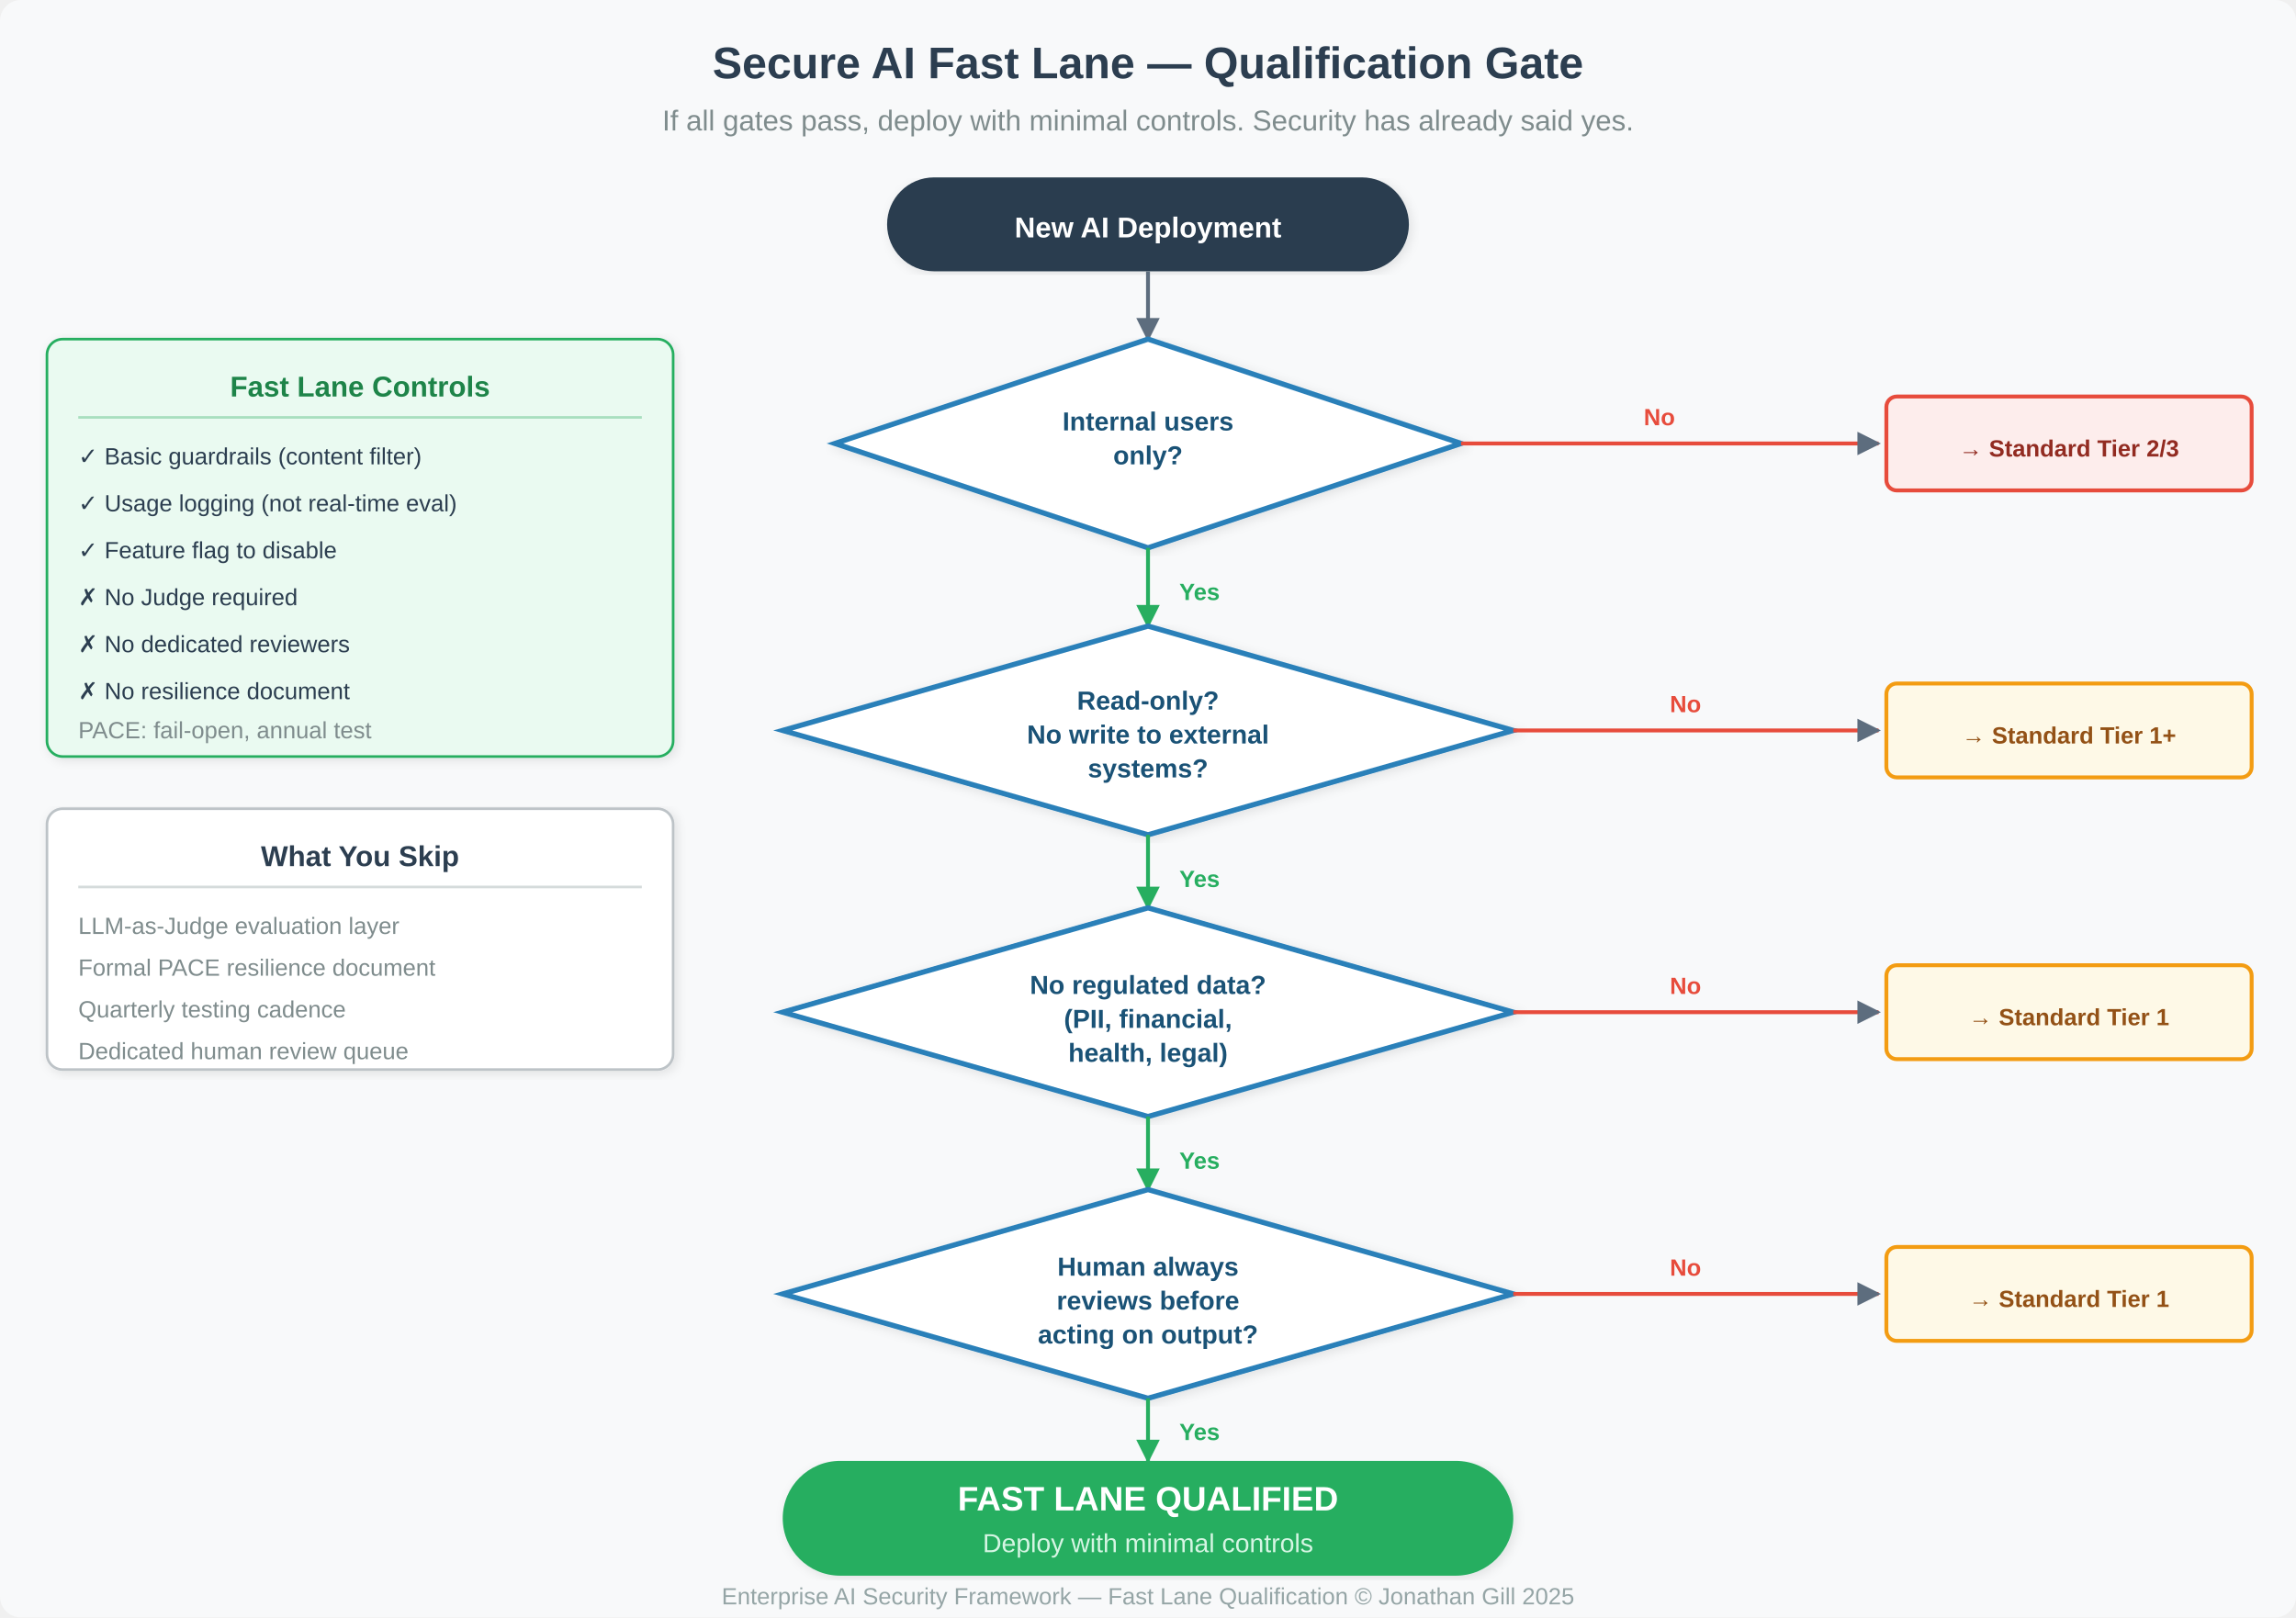
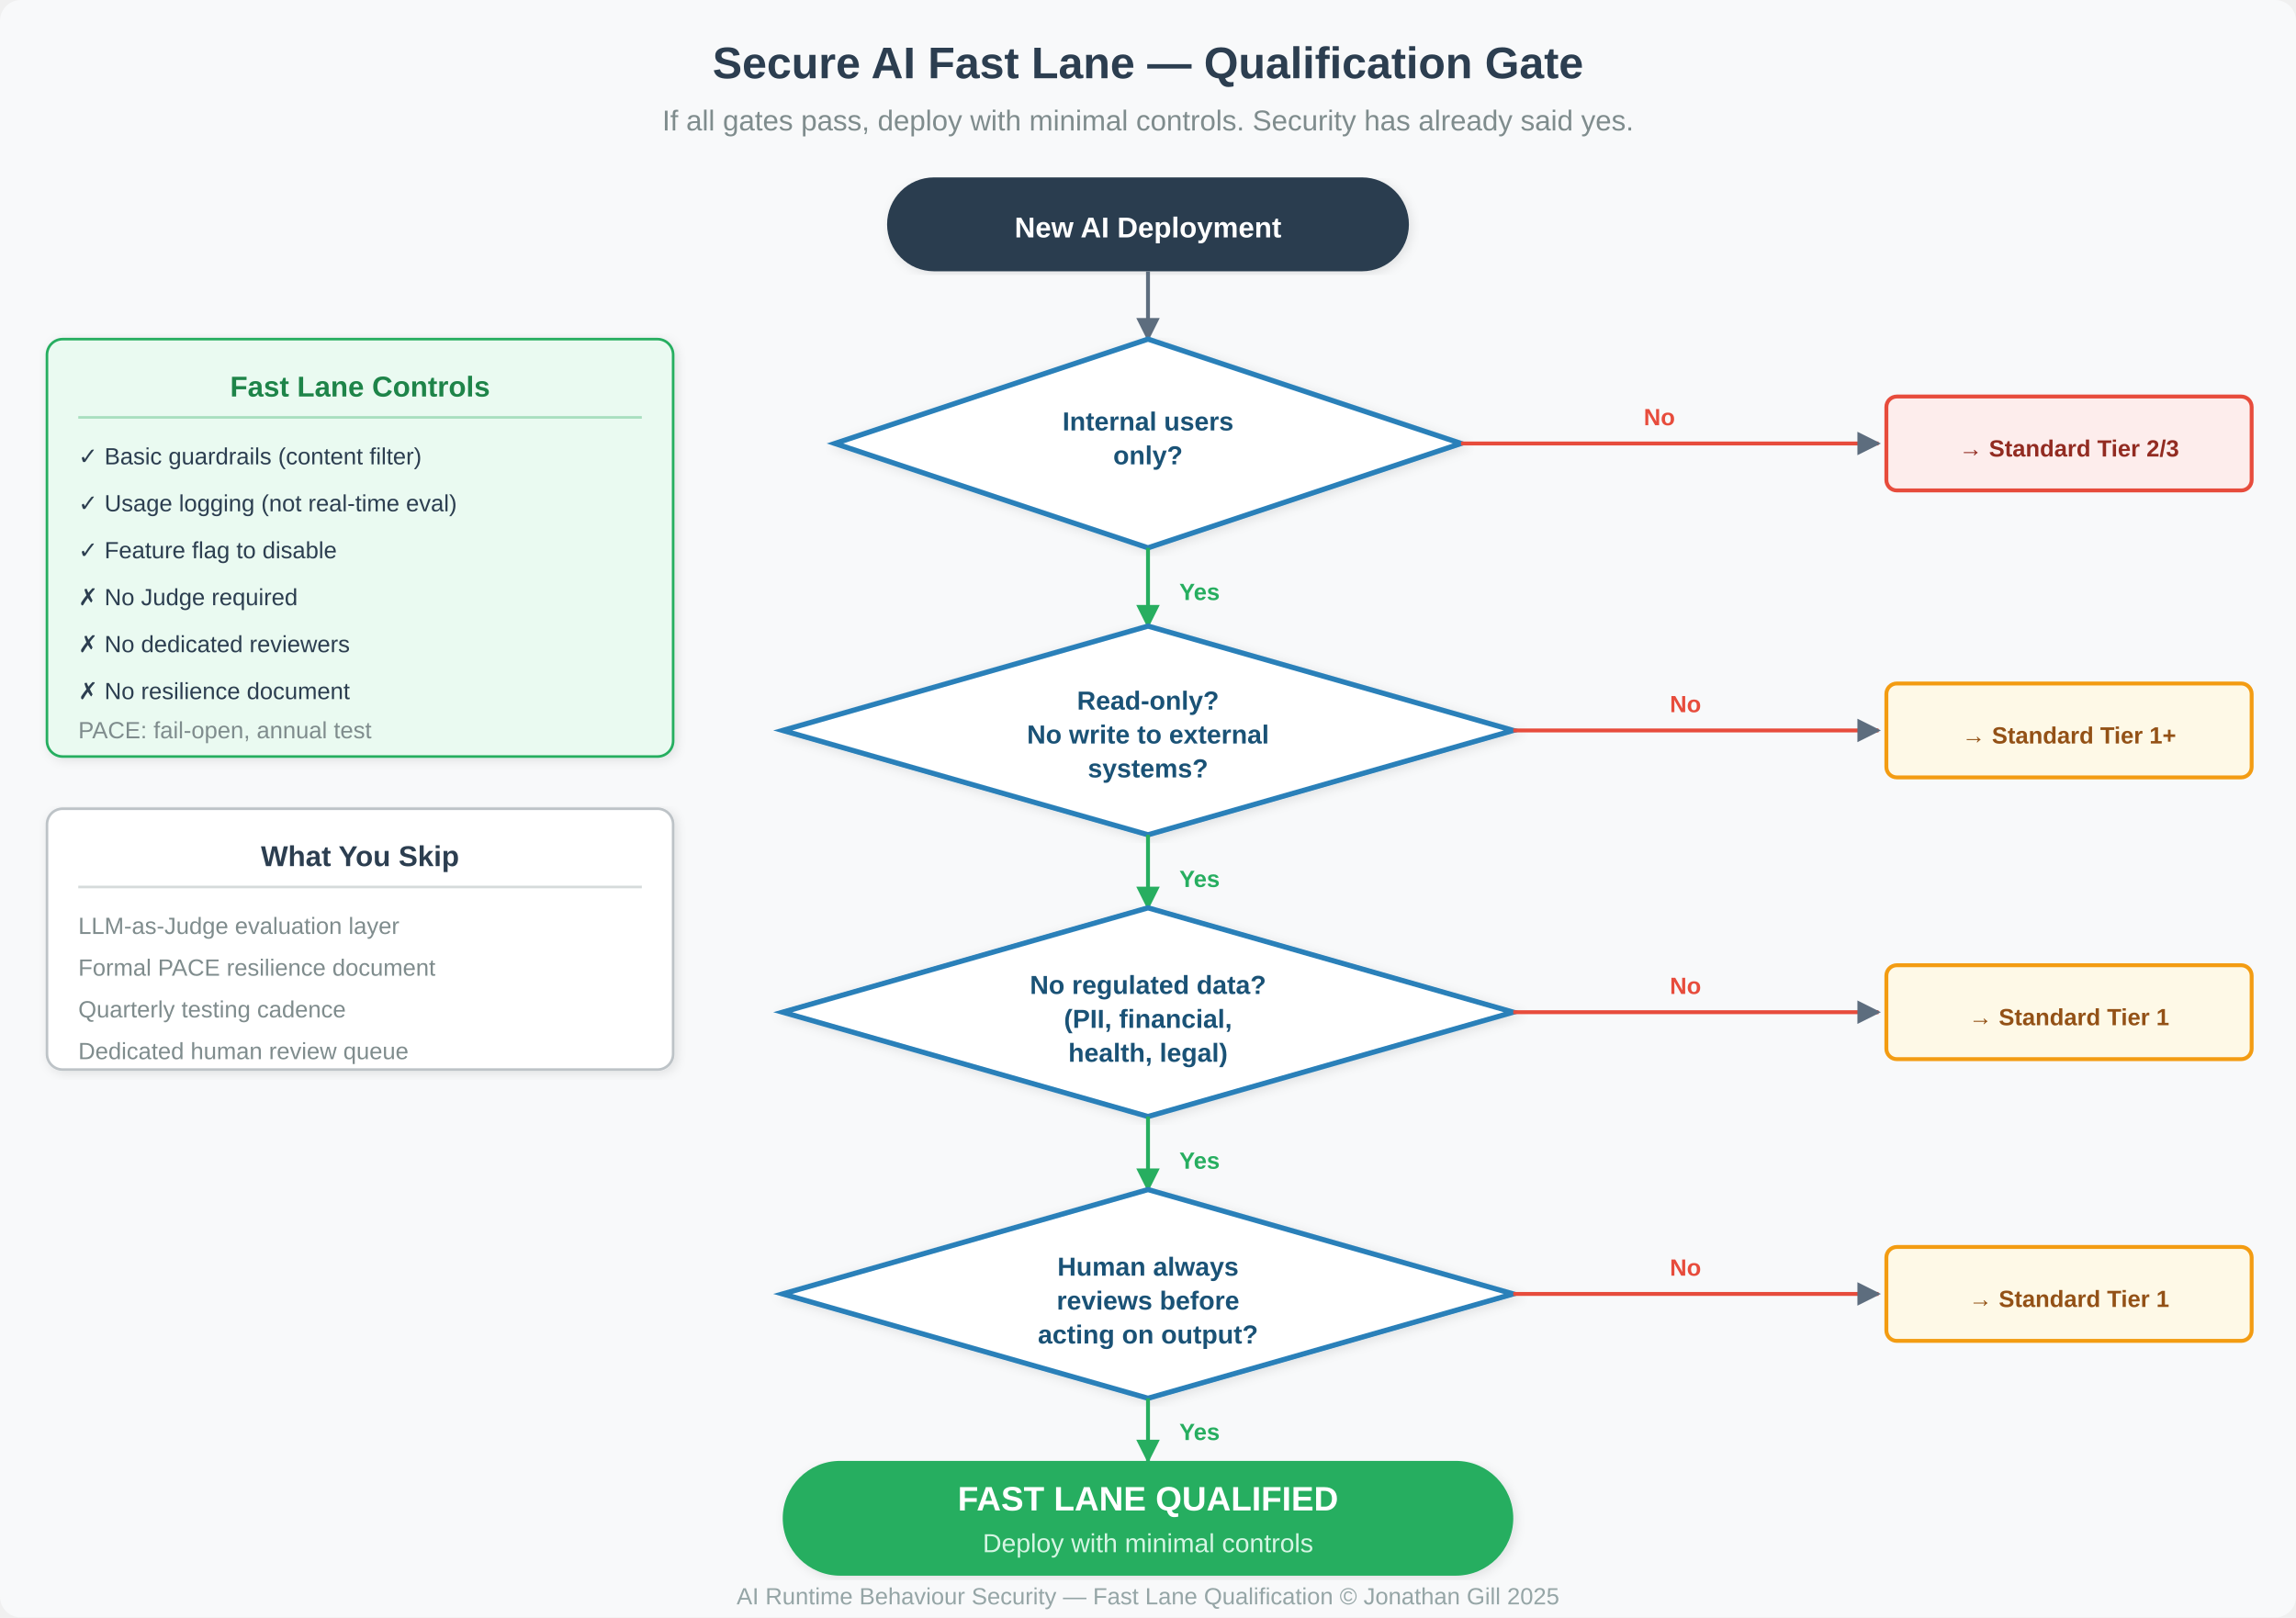
<svg xmlns="http://www.w3.org/2000/svg" width="880" height="620" viewBox="0 0 880 620" font-family="Arial, Helvetica, sans-serif">
  <defs>
    <filter id="shadow" x="-2%" y="-2%" width="104%" height="106%">
      <feDropShadow dx="1" dy="1" stdDeviation="2" flood-opacity="0.1" />
    </filter>
    <marker id="arrow" viewBox="0 0 10 10" refX="9" refY="5" markerWidth="6" markerHeight="6" orient="auto">
      <path d="M 0 0 L 10 5 L 0 10 z" fill="#5d6d7e" />
    </marker>
    <marker id="arrowGreen" viewBox="0 0 10 10" refX="9" refY="5" markerWidth="6" markerHeight="6" orient="auto">
      <path d="M 0 0 L 10 5 L 0 10 z" fill="#27ae60" />
    </marker>
  </defs>
  <rect width="880" height="620" fill="#f8f9fa" rx="8" />
  <text x="440" y="30" text-anchor="middle" font-size="17" font-weight="bold" fill="#2c3e50">Secure AI Fast Lane — Qualification Gate</text>
  <text x="440" y="50" text-anchor="middle" font-size="11" fill="#7f8c8d">If all gates pass, deploy with minimal controls. Security has already said yes.</text>
  <rect x="340" y="68" width="200" height="36" rx="18" fill="#2c3e50" filter="url(#shadow)" />
  <text x="440" y="91" text-anchor="middle" font-size="11" font-weight="bold" fill="#fff">New AI Deployment</text>
  <line x1="440" y1="104" x2="440" y2="130" stroke="#5d6d7e" stroke-width="1.5" marker-end="url(#arrow)" />
  <polygon points="440,130 560,170 440,210 320,170" fill="#fff" stroke="#2980b9" stroke-width="2" filter="url(#shadow)" />
  <text x="440" y="165" text-anchor="middle" font-size="10" font-weight="bold" fill="#1a5276">Internal users</text>
  <text x="440" y="178" text-anchor="middle" font-size="10" font-weight="bold" fill="#1a5276">only?</text>
  <line x1="560" y1="170" x2="720" y2="170" stroke="#e74c3c" stroke-width="1.5" marker-end="url(#arrow)" />
  <text x="630" y="163" font-size="9" font-weight="bold" fill="#e74c3c">No</text>
  <rect x="723" y="152" width="140" height="36" rx="4" fill="#fdedec" stroke="#e74c3c" stroke-width="1.5" />
  <text x="793" y="175" text-anchor="middle" font-size="9" font-weight="bold" fill="#922b21">→ Standard Tier 2/3</text>
  <line x1="440" y1="210" x2="440" y2="240" stroke="#27ae60" stroke-width="1.5" marker-end="url(#arrowGreen)" />
  <text x="452" y="230" font-size="9" font-weight="bold" fill="#27ae60">Yes</text>
  <polygon points="440,240 580,280 440,320 300,280" fill="#fff" stroke="#2980b9" stroke-width="2" filter="url(#shadow)" />
  <text x="440" y="272" text-anchor="middle" font-size="10" font-weight="bold" fill="#1a5276">Read-only?</text>
  <text x="440" y="285" text-anchor="middle" font-size="10" font-weight="bold" fill="#1a5276">No write to external</text>
  <text x="440" y="298" text-anchor="middle" font-size="10" font-weight="bold" fill="#1a5276">systems?</text>
  <line x1="580" y1="280" x2="720" y2="280" stroke="#e74c3c" stroke-width="1.5" marker-end="url(#arrow)" />
  <text x="640" y="273" font-size="9" font-weight="bold" fill="#e74c3c">No</text>
  <rect x="723" y="262" width="140" height="36" rx="4" fill="#fef9e7" stroke="#f39c12" stroke-width="1.5" />
  <text x="793" y="285" text-anchor="middle" font-size="9" font-weight="bold" fill="#935116">→ Standard Tier 1+</text>
  <line x1="440" y1="320" x2="440" y2="348" stroke="#27ae60" stroke-width="1.5" marker-end="url(#arrowGreen)" />
  <text x="452" y="340" font-size="9" font-weight="bold" fill="#27ae60">Yes</text>
  <polygon points="440,348 580,388 440,428 300,388" fill="#fff" stroke="#2980b9" stroke-width="2" filter="url(#shadow)" />
  <text x="440" y="381" text-anchor="middle" font-size="10" font-weight="bold" fill="#1a5276">No regulated data?</text>
  <text x="440" y="394" text-anchor="middle" font-size="10" font-weight="bold" fill="#1a5276">(PII, financial,</text>
  <text x="440" y="407" text-anchor="middle" font-size="10" font-weight="bold" fill="#1a5276">health, legal)</text>
  <line x1="580" y1="388" x2="720" y2="388" stroke="#e74c3c" stroke-width="1.5" marker-end="url(#arrow)" />
  <text x="640" y="381" font-size="9" font-weight="bold" fill="#e74c3c">No</text>
  <rect x="723" y="370" width="140" height="36" rx="4" fill="#fef9e7" stroke="#f39c12" stroke-width="1.5" />
  <text x="793" y="393" text-anchor="middle" font-size="9" font-weight="bold" fill="#935116">→ Standard Tier 1</text>
  <line x1="440" y1="428" x2="440" y2="456" stroke="#27ae60" stroke-width="1.5" marker-end="url(#arrowGreen)" />
  <text x="452" y="448" font-size="9" font-weight="bold" fill="#27ae60">Yes</text>
  <polygon points="440,456 580,496 440,536 300,496" fill="#fff" stroke="#2980b9" stroke-width="2" filter="url(#shadow)" />
  <text x="440" y="489" text-anchor="middle" font-size="10" font-weight="bold" fill="#1a5276">Human always</text>
  <text x="440" y="502" text-anchor="middle" font-size="10" font-weight="bold" fill="#1a5276">reviews before</text>
  <text x="440" y="515" text-anchor="middle" font-size="10" font-weight="bold" fill="#1a5276">acting on output?</text>
  <line x1="580" y1="496" x2="720" y2="496" stroke="#e74c3c" stroke-width="1.5" marker-end="url(#arrow)" />
  <text x="640" y="489" font-size="9" font-weight="bold" fill="#e74c3c">No</text>
  <rect x="723" y="478" width="140" height="36" rx="4" fill="#fef9e7" stroke="#f39c12" stroke-width="1.5" />
  <text x="793" y="501" text-anchor="middle" font-size="9" font-weight="bold" fill="#935116">→ Standard Tier 1</text>
  <line x1="440" y1="536" x2="440" y2="560" stroke="#27ae60" stroke-width="1.5" marker-end="url(#arrowGreen)" />
  <text x="452" y="552" font-size="9" font-weight="bold" fill="#27ae60">Yes</text>
  <rect x="300" y="560" width="280" height="44" rx="22" fill="#27ae60" filter="url(#shadow)" />
  <text x="440" y="579" text-anchor="middle" font-size="13" font-weight="bold" fill="#fff">FAST LANE QUALIFIED</text>
  <text x="440" y="595" text-anchor="middle" font-size="10" fill="#d5f5e3">Deploy with minimal controls</text>
  <rect x="18" y="130" width="240" height="160" rx="6" fill="#eafaf1" stroke="#27ae60" stroke-width="1" filter="url(#shadow)" />
  <text x="138" y="152" text-anchor="middle" font-size="11" font-weight="bold" fill="#1e8449">Fast Lane Controls</text>
  <line x1="30" y1="160" x2="246" y2="160" stroke="#a9dfbf" stroke-width="1" />
  <text x="30" y="178" font-size="9" fill="#2c3e50">✓ Basic guardrails (content filter)</text>
  <text x="30" y="196" font-size="9" fill="#2c3e50">✓ Usage logging (not real-time eval)</text>
  <text x="30" y="214" font-size="9" fill="#2c3e50">✓ Feature flag to disable</text>
  <text x="30" y="232" font-size="9" fill="#2c3e50">✗ No Judge required</text>
  <text x="30" y="250" font-size="9" fill="#2c3e50">✗ No dedicated reviewers</text>
  <text x="30" y="268" font-size="9" fill="#2c3e50">✗ No resilience document</text>
  <text x="30" y="283" font-size="9" fill="#7f8c8d">PACE: fail-open, annual test</text>
  <rect x="18" y="310" width="240" height="100" rx="6" fill="#fff" stroke="#bdc3c7" stroke-width="1" filter="url(#shadow)" />
  <text x="138" y="332" text-anchor="middle" font-size="11" font-weight="bold" fill="#2c3e50">What You Skip</text>
  <line x1="30" y1="340" x2="246" y2="340" stroke="#d5dbdb" stroke-width="1" />
  <text x="30" y="358" font-size="9" fill="#7f8c8d">LLM-as-Judge evaluation layer</text>
  <text x="30" y="374" font-size="9" fill="#7f8c8d">Formal PACE resilience document</text>
  <text x="30" y="390" font-size="9" fill="#7f8c8d">Quarterly testing cadence</text>
  <text x="30" y="406" font-size="9" fill="#7f8c8d">Dedicated human review queue</text>
-   <text x="440" y="615" text-anchor="middle" font-size="9" fill="#95a5a6">Enterprise AI Security Framework — Fast Lane Qualification © Jonathan Gill 2025</text>
+   <text x="440" y="615" text-anchor="middle" font-size="9" fill="#95a5a6">AI Runtime Behaviour Security — Fast Lane Qualification © Jonathan Gill 2025</text>
</svg>
